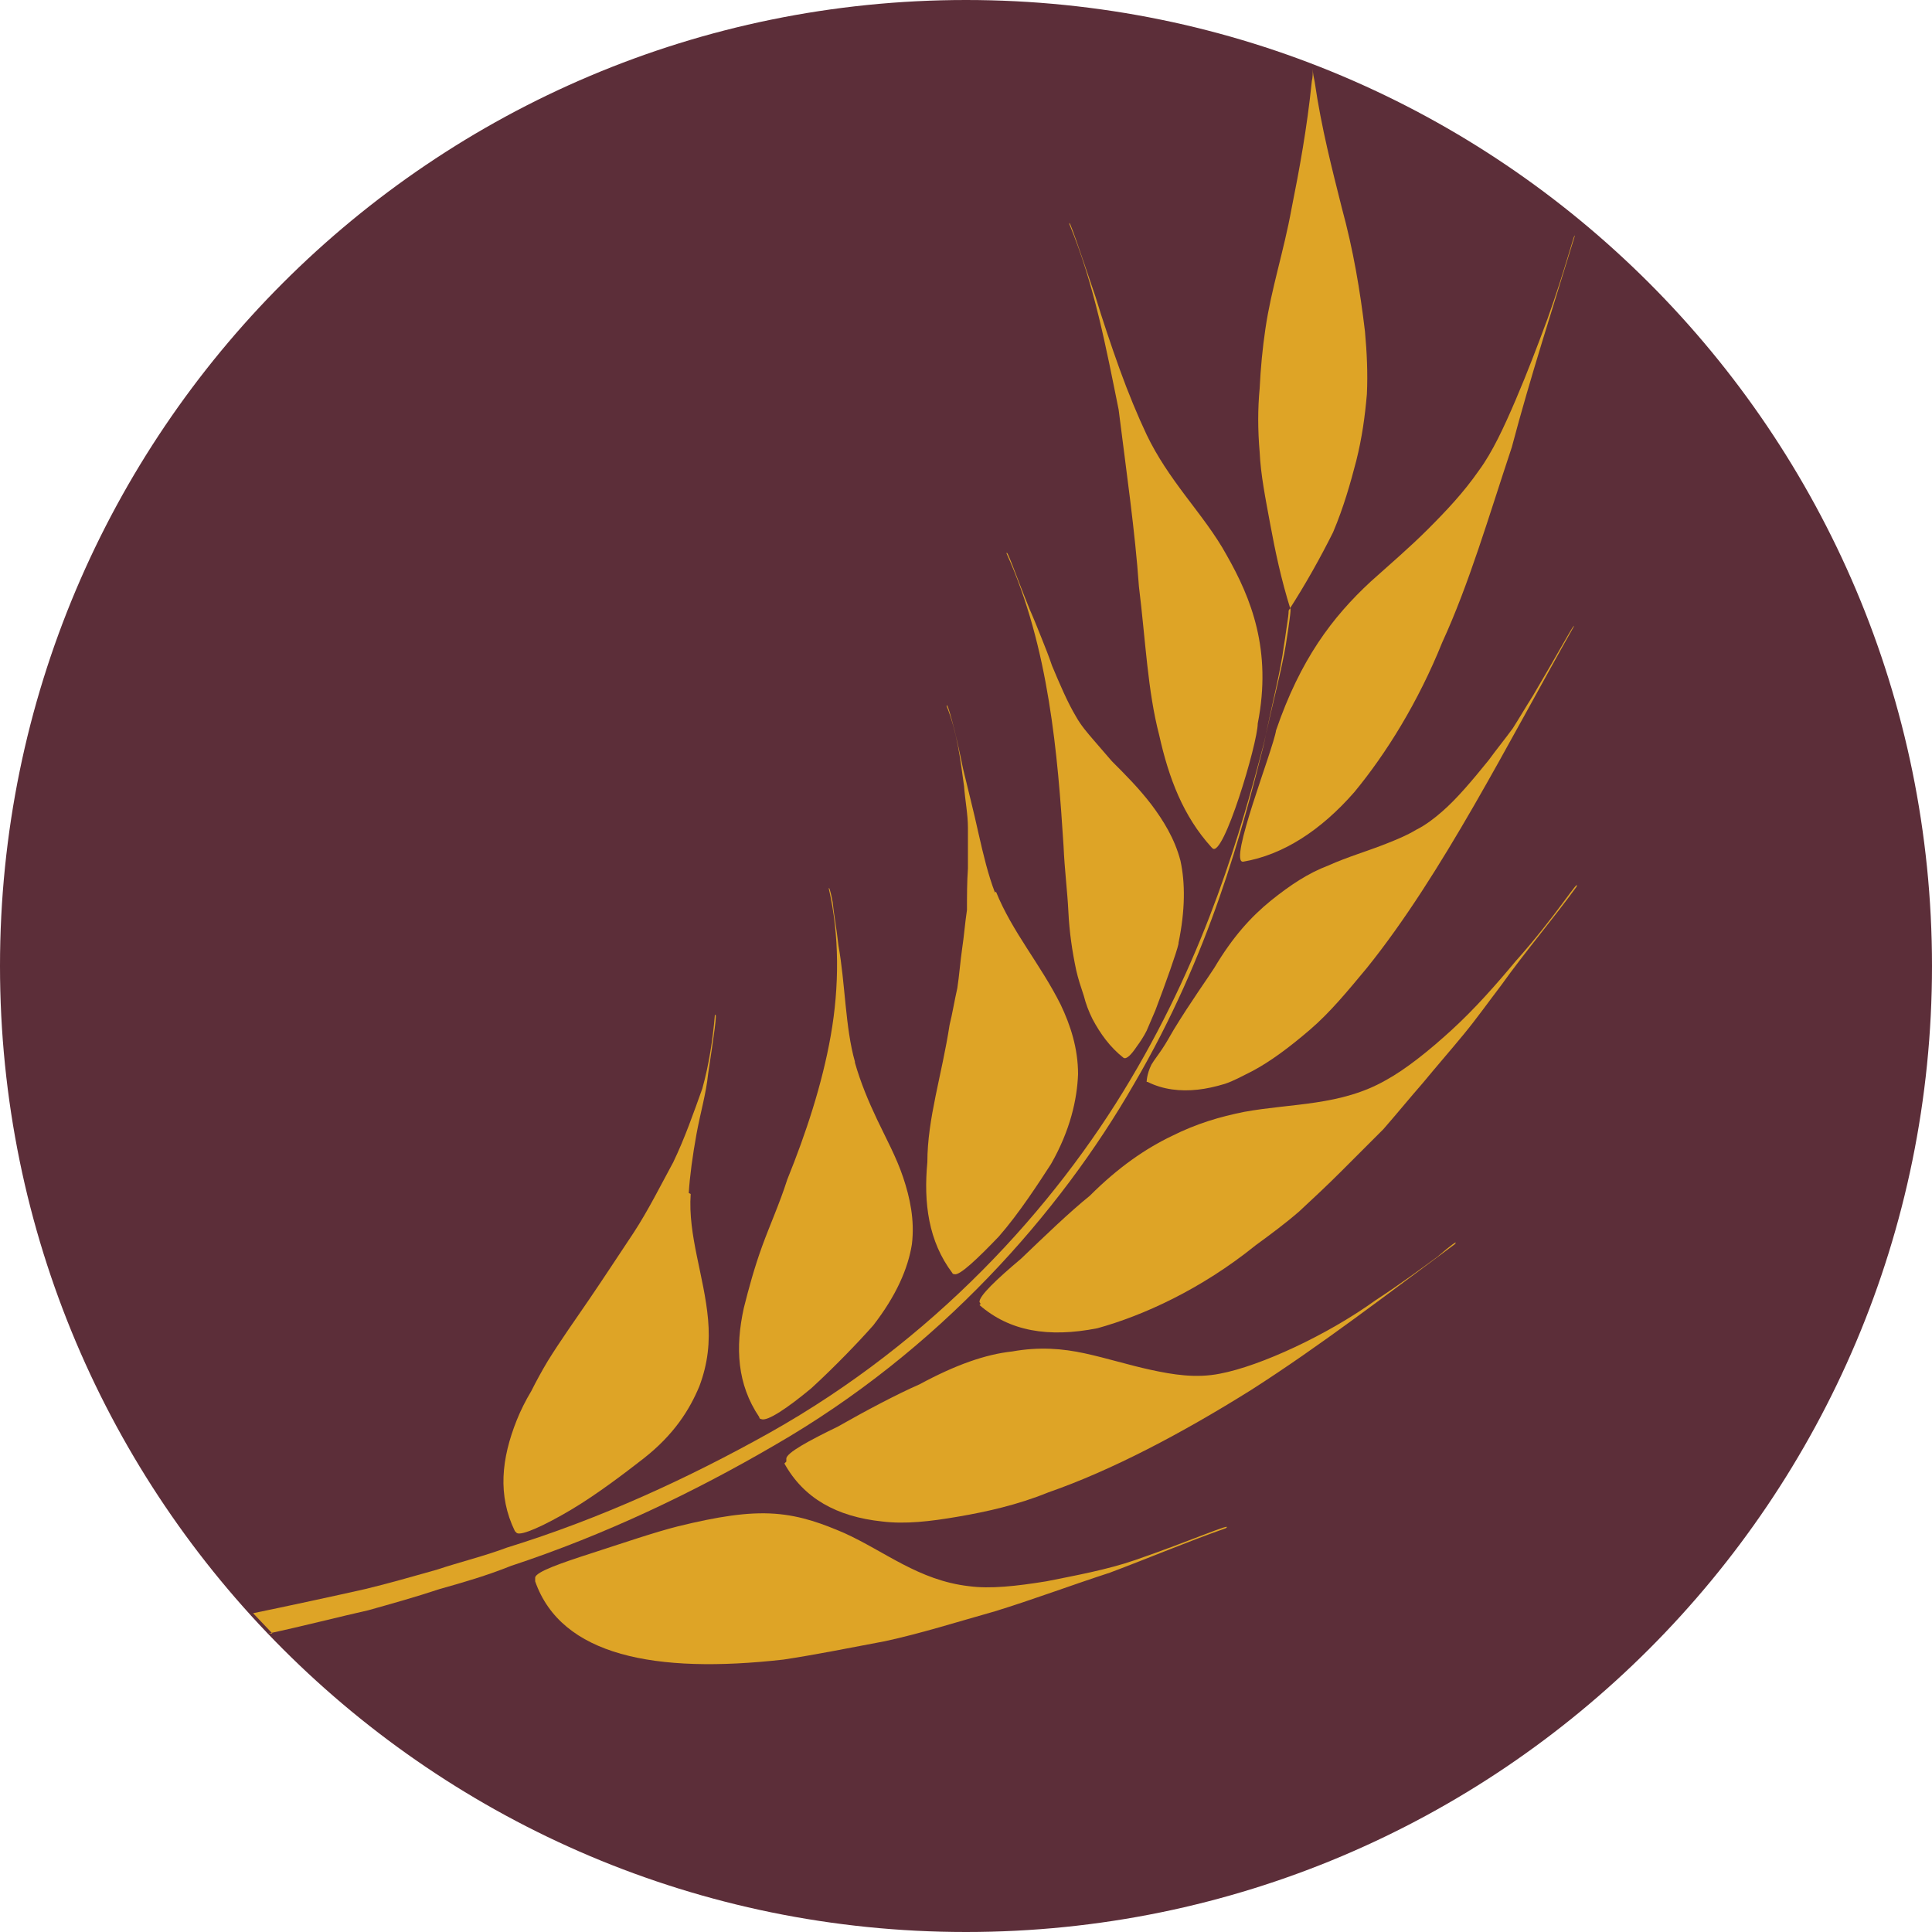
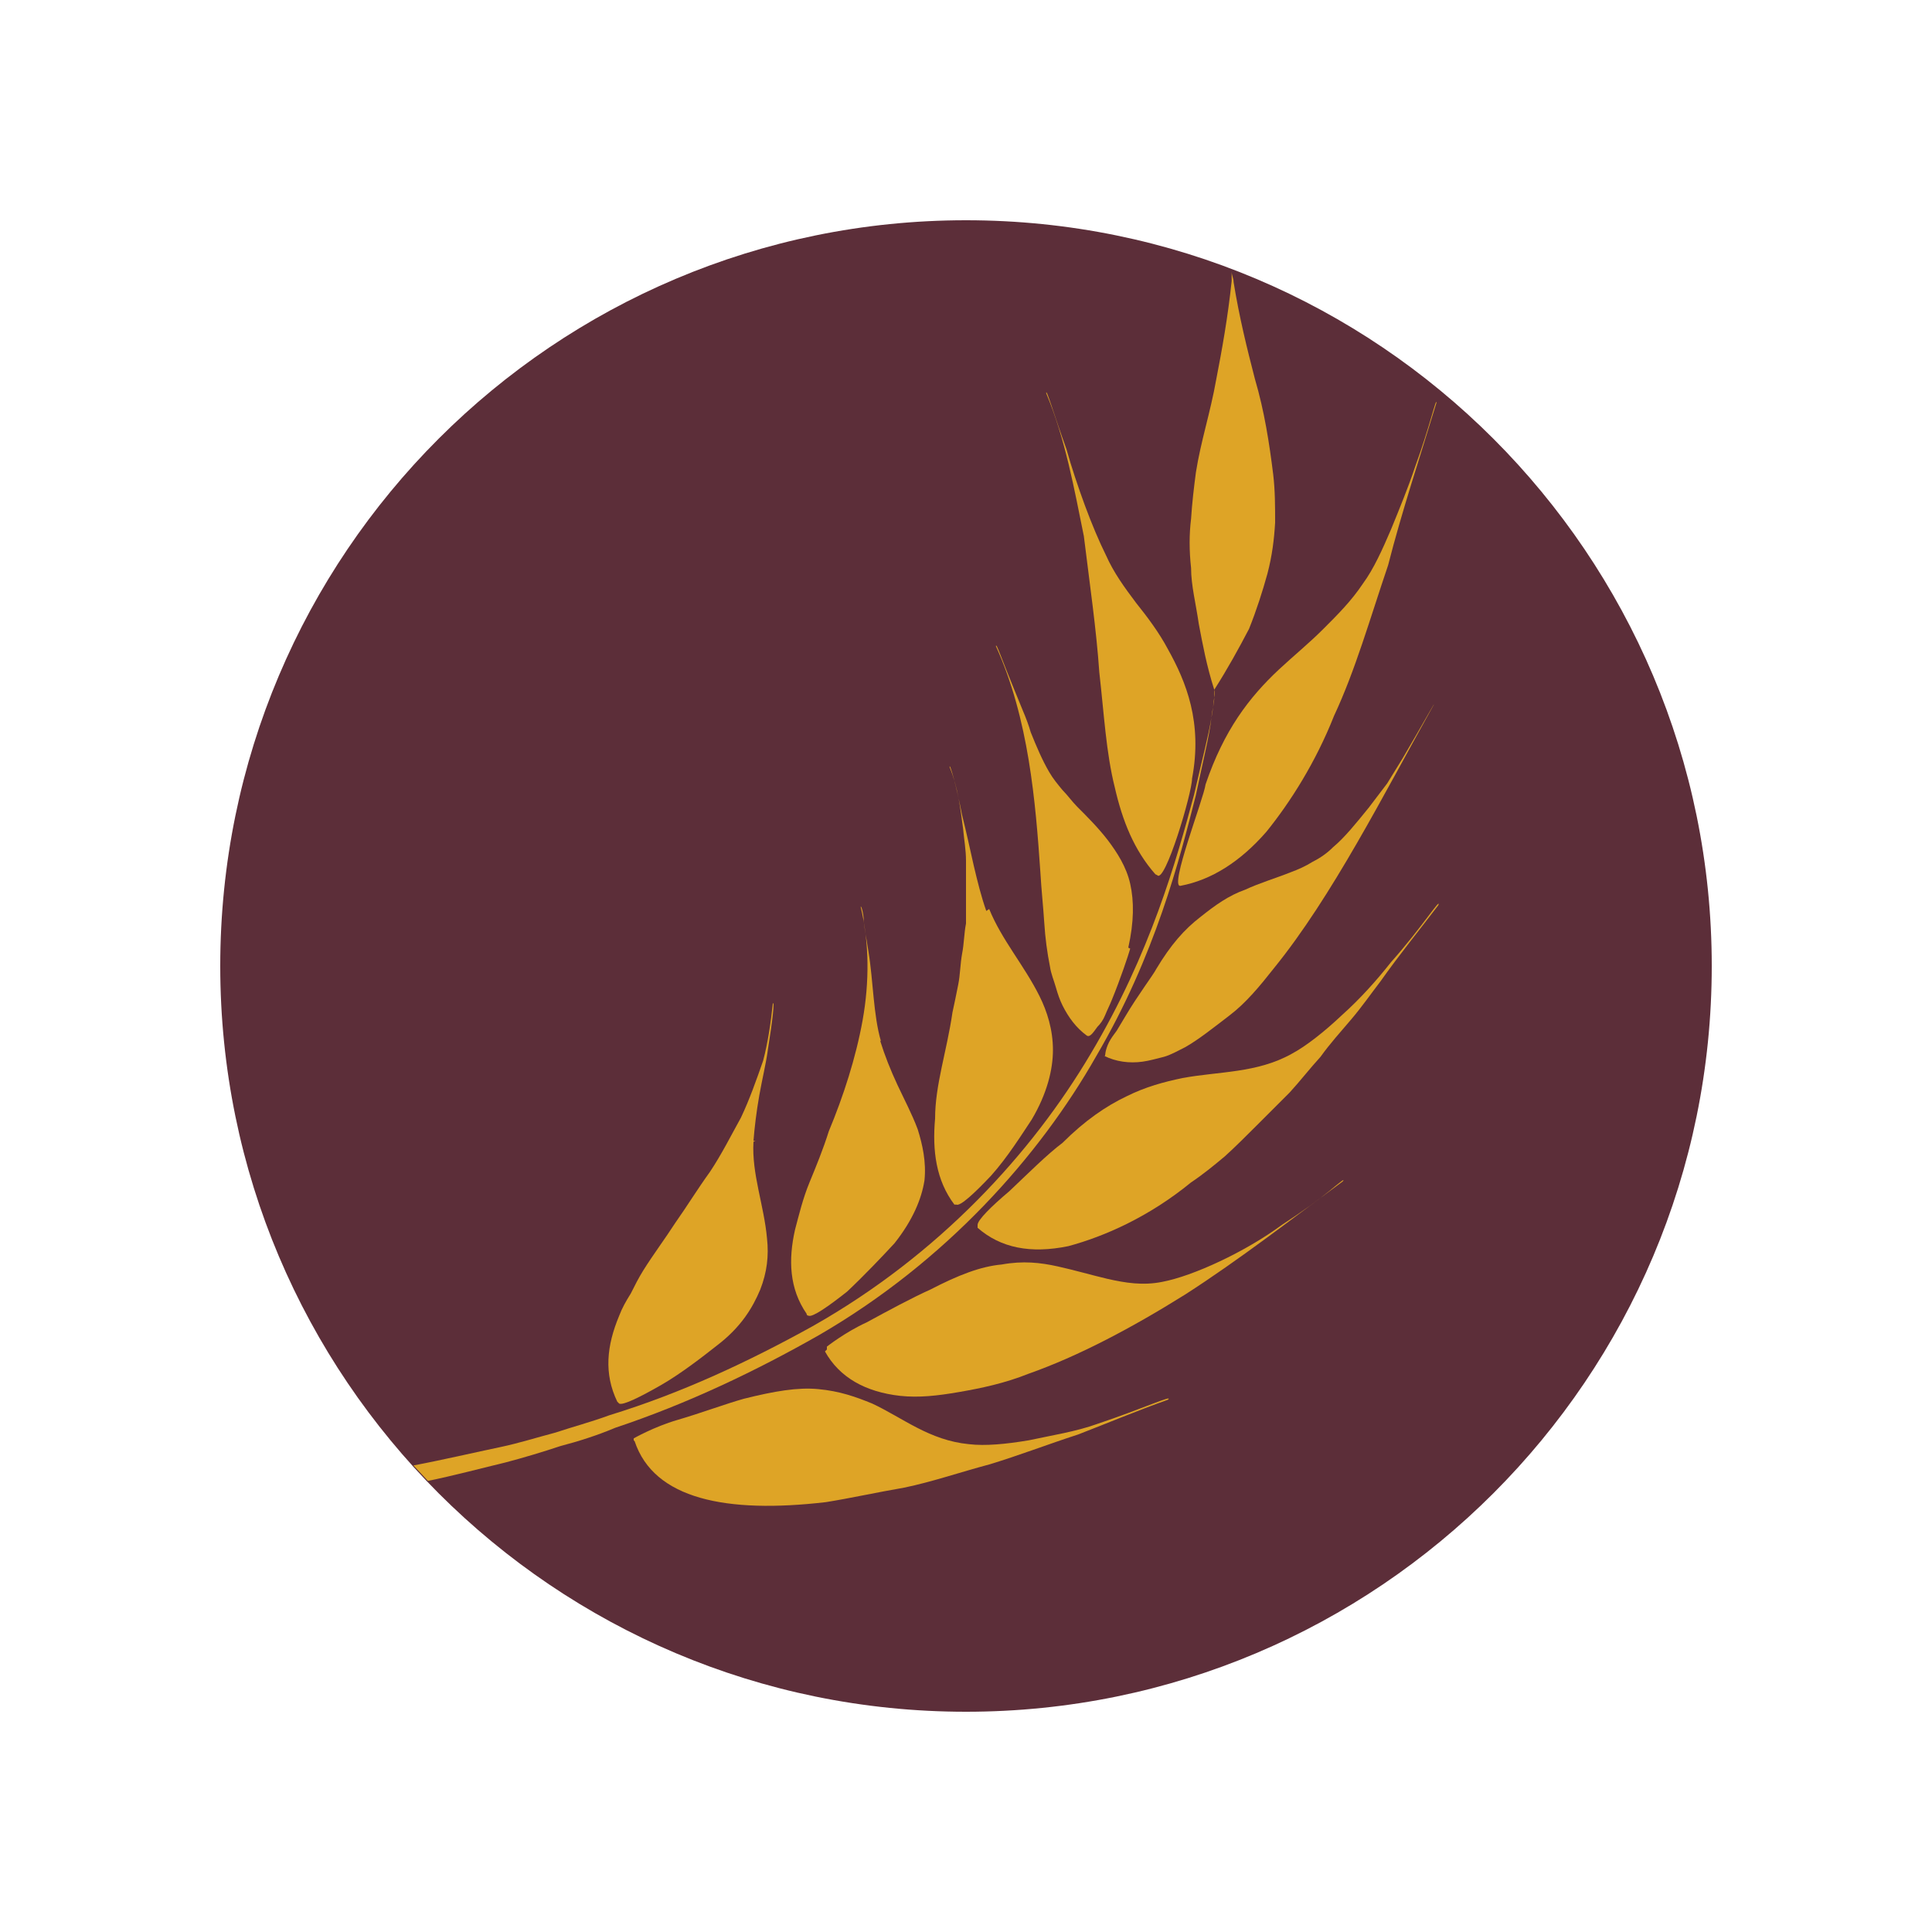
<svg xmlns="http://www.w3.org/2000/svg" id="Layer_1" version="1.1" viewBox="0 0 20 20">
-   <circle cx="10" cy="10" r="10" style="fill: #5c2e39;" />
+   <circle cx="10" cy="10" r="7.72" style="fill: #5c2e39;" />
  <g>
-     <path d="M8.14,15.13s0-.02,0-.03c0-.06.24-.19.53-.33.28-.16.62-.34.85-.44.37-.2.68-.31.96-.34.28-.05.52-.03.75.02.23.05.45.12.68.17.23.05.47.09.72.04.42-.08,1.11-.4,1.61-.76.26-.17.49-.34.64-.45.14-.12.22-.18.18-.13-.69.51-1.39,1.05-2.11,1.51-.72.45-1.44.83-2.1,1.06-.32.13-.64.2-.93.25-.29.05-.55.08-.79.05-.47-.05-.81-.24-1.01-.6h0Z" style="fill: #dea426;" />
-     <path d="M8.85,11c.06.21.14.4.23.59s.2.39.27.6c.07.21.12.44.09.69-.04.25-.16.53-.4.84-.15.17-.4.43-.64.65-.24.2-.46.35-.52.32,0,0-.02,0-.02-.02-.23-.34-.25-.72-.16-1.13.05-.2.11-.42.19-.64.08-.22.18-.44.26-.69.19-.47.36-.98.45-1.49.09-.51.09-1.04-.02-1.52,0-.03.02.03.04.14.01.11.04.27.06.45.07.39.07.85.17,1.2h0Z" style="fill: #dea426;" />
-     <path d="M10.15,13.5s0-.01-.01-.02c-.01-.06.18-.24.43-.45.24-.23.51-.49.71-.65.3-.3.58-.49.85-.62.26-.13.5-.2.75-.25.49-.09,1-.06,1.47-.33.2-.11.44-.3.68-.52.24-.22.46-.47.66-.71.42-.47.67-.88.63-.77-.24.33-.53.67-.78,1.02-.13.17-.25.34-.39.51-.14.17-.28.33-.42.5-.14.16-.27.32-.41.48-.15.15-.3.3-.44.44-.14.14-.29.28-.43.41-.15.13-.3.24-.45.35-.57.46-1.17.73-1.64.86-.51.1-.91.03-1.22-.24h0Z" style="fill: #dea426;" />
-     <path d="M10.31,9.23c.17.42.46.75.67,1.17.1.21.18.45.18.72-.01.26-.08.58-.28.93-.13.2-.33.51-.54.75-.22.23-.41.41-.46.39,0,0-.02,0-.02-.01-.25-.33-.3-.73-.26-1.15,0-.45.15-.9.23-1.42.03-.12.05-.25.08-.38.02-.13.03-.27.05-.41.02-.13.03-.27.05-.4,0-.14,0-.29.01-.43v-.42c0-.14-.03-.29-.04-.43-.04-.29-.07-.55-.18-.83,0-.07.09.25.17.65.05.21.11.44.16.67.05.22.1.43.17.61h0Z" style="fill: #dea426;" />
-     <path d="M11.87,11.2s0-.08.05-.18c.03-.05.07-.1.11-.16.04-.06.08-.13.12-.2.17-.28.37-.56.42-.64.19-.32.38-.53.59-.7.2-.16.38-.28.59-.36.2-.09.41-.15.61-.23.1-.04.2-.08.3-.14.1-.05.19-.12.27-.19.15-.13.31-.32.48-.53.08-.11.17-.22.25-.33.07-.11.14-.23.21-.34.26-.44.45-.79.42-.71-.68,1.2-1.36,2.56-2.14,3.53-.2.24-.38.46-.59.64-.21.18-.41.33-.6.43-.1.05-.19.1-.28.13-.1.03-.19.05-.28.06-.18.02-.36,0-.52-.08h0Z" style="fill: #dea426;" />
-     <path d="M12.2,9.77c-.02.09-.13.4-.24.69-.03.07-.06.14-.09.21-.03.06-.07.12-.1.16-.06.09-.11.14-.14.12-.14-.11-.24-.25-.32-.4-.04-.08-.07-.16-.09-.24-.03-.09-.06-.18-.08-.27-.04-.19-.07-.39-.08-.6-.01-.21-.04-.44-.05-.68-.06-.94-.15-2.06-.59-3.03,0-.06.09.21.24.58.04.09.08.19.12.29.04.1.08.2.11.29.08.19.16.38.25.53.05.09.12.17.18.24.06.07.13.15.19.22.14.14.28.28.41.45.12.16.24.35.3.58.05.23.05.51-.02.85h0Z" style="fill: #dea426;" />
-     <path d="M12.87,8.92c-.16.02.31-1.16.34-1.36.25-.73.58-1.17.98-1.54.2-.18.4-.35.59-.54s.37-.38.53-.61c.14-.19.26-.45.38-.73.12-.28.23-.57.33-.84.19-.53.29-.94.28-.85-.22.72-.46,1.46-.65,2.18-.24.72-.44,1.41-.72,2.02-.25.62-.58,1.15-.91,1.55-.35.4-.74.65-1.15.72h0Z" style="fill: #dea426;" />
-     <path d="M12.54,8.77c-.29-.32-.44-.71-.54-1.16-.12-.46-.14-.97-.21-1.54-.04-.57-.13-1.19-.21-1.83-.13-.64-.25-1.29-.51-1.92-.01-.08.11.28.27.75.07.23.16.5.25.75s.19.49.28.68c.11.23.25.43.4.63.15.2.31.4.43.62.25.44.47.98.32,1.74,0,.2-.36,1.41-.47,1.29h0Z" style="fill: #dea426;" />
-     <path d="M2.78,16.91c.33-.07.76-.18,1.03-.24.25-.07.5-.14.74-.22.25-.07.49-.14.74-.24.97-.32,1.89-.76,2.73-1.25,1.7-.98,2.95-2.4,3.72-3.74.79-1.35,1.12-2.63,1.34-3.5.09-.44.18-.79.21-1.03.02-.12.03-.21.04-.27.01-.06.01-.1.01-.1.18-.28.33-.55.46-.81.11-.26.18-.51.24-.74.06-.24.09-.46.11-.69.01-.22,0-.43-.02-.65-.05-.42-.12-.84-.24-1.28-.1-.4-.21-.82-.28-1.3-.01-.05-.02-.09-.02-.14,0,.04,0,.09-.01.13-.05.49-.13.92-.21,1.32-.08.44-.21.83-.27,1.24-.03.2-.05.41-.06.62-.02.21-.02.43,0,.66.01.23.06.48.11.75.05.27.11.56.21.88,0,0,0,.03-.01.1s-.02.15-.04.27c-.04.24-.13.58-.23,1.03-.23.87-.58,2.13-1.38,3.47-.79,1.33-2.04,2.7-3.73,3.65-.84.47-1.75.89-2.72,1.19-.24.09-.49.15-.73.23-.25.07-.49.14-.74.2-.31.07-.82.18-1.16.25h0l.2.21h0Z" style="fill: #dea426;" />
-     <path d="M5.54,16.36v-.03c.01-.06.27-.15.58-.25.31-.1.66-.22.9-.28.41-.1.72-.15,1-.13.28.02.51.11.72.2.42.19.77.49,1.29.55.22.03.49,0,.8-.05.3-.06.63-.12.92-.22.58-.2,1.03-.4.94-.33-.4.14-.8.31-1.2.46-.4.13-.8.28-1.19.4-.39.11-.77.23-1.14.31-.37.07-.72.14-1.05.19-1.33.15-2.3-.04-2.57-.81h0Z" style="fill: #dea426;" />
-     <path d="M7.15,12.36c-.03.43.14.85.18,1.3.02.23,0,.45-.09.69-.1.24-.26.5-.58.75-.18.14-.48.37-.75.53-.27.16-.51.27-.56.24,0,0-.01-.01-.02-.02-.18-.37-.14-.75.02-1.15.04-.1.09-.2.15-.3.05-.1.11-.21.17-.31.13-.21.28-.42.43-.64.15-.22.3-.45.46-.69.15-.23.28-.49.41-.73.12-.25.21-.51.3-.76.07-.25.11-.52.13-.76.03-.05-.01.21-.07.61-.02.2-.08.4-.12.62-.04.22-.07.44-.08.61h0Z" style="fill: #dea426;" />
+     <path d="M8.56,13.96v-.02s.19-.15.41-.25c.22-.12.48-.26.66-.34.29-.15.52-.24.74-.26.22-.04.4-.02.58.02.18.04.35.09.52.13.18.04.36.07.56.03.32-.06.86-.31,1.24-.59.2-.13.38-.26.49-.35.11-.09.17-.14.14-.1-.53.39-1.07.81-1.63,1.17-.56.35-1.11.64-1.62.82-.25.1-.49.15-.72.19s-.42.06-.61.04c-.36-.04-.63-.19-.78-.46h0l.02-.02Z" style="fill: #dea426;" />
+     <path d="M9.11,10.77c.05.16.11.31.18.46s.15.3.21.46c.05.16.09.34.07.53-.03.19-.12.41-.31.65-.12.13-.31.33-.49.5-.19.15-.36.27-.4.25,0,0-.02,0-.02-.02-.18-.26-.19-.56-.12-.87.04-.15.08-.32.15-.49s.14-.34.2-.53c.15-.36.28-.76.35-1.15s.07-.8-.02-1.17c0-.02.02.02.03.11,0,.08.03.21.05.35.05.3.05.66.13.93h0Z" style="fill: #dea426;" />
+     <path d="M10.12,12.7s0,0,0-.02c0-.05.14-.19.33-.35.19-.18.39-.38.55-.5.23-.23.45-.38.66-.48.2-.1.39-.15.58-.19.38-.07.77-.05,1.13-.25.15-.08.34-.23.52-.4.19-.17.36-.36.51-.55.32-.36.52-.68.49-.59-.19.25-.41.52-.6.79-.1.13-.19.26-.3.39s-.22.25-.32.39c-.11.12-.21.25-.32.37l-.34.34c-.11.11-.22.22-.33.32-.12.1-.23.19-.35.27-.44.36-.9.56-1.27.66-.39.08-.7.02-.94-.19h0Z" style="fill: #dea426;" />
+     <path d="M10.24,9.41c.13.32.36.58.52.9.08.16.14.35.14.56,0,.2-.06.45-.22.72-.1.15-.25.39-.42.58-.17.18-.32.32-.36.3,0,0-.02,0-.02,0-.19-.25-.23-.56-.2-.89,0-.35.12-.69.18-1.1.02-.09.04-.19.06-.29.02-.1.02-.21.04-.32.02-.1.02-.21.04-.31,0-.11,0-.22,0-.33v-.32c0-.11-.02-.22-.03-.33-.03-.22-.05-.42-.14-.64,0-.05.07.19.13.5.04.16.08.34.12.52.04.17.08.33.13.47h0Z" style="fill: #dea426;" />
+     <path d="M11.44,10.93s0-.06.04-.14c.02-.04.05-.08.08-.12.03-.05.06-.1.09-.15.13-.22.29-.43.32-.49.15-.25.29-.41.46-.54.15-.12.29-.22.46-.28.15-.07.32-.12.47-.18.08-.03.15-.06.23-.11.08-.04.15-.09.21-.15.12-.1.24-.25.37-.41.06-.08.13-.17.19-.25.05-.08.11-.18.16-.26.2-.34.35-.61.32-.55-.52.93-1.05,1.98-1.65,2.72-.15.19-.29.36-.46.49s-.32.25-.46.33c-.08.04-.15.08-.22.1-.08.02-.15.04-.22.05-.14.02-.28,0-.4-.06h0Z" style="fill: #dea426;" />
+     <path d="M11.7,9.82c-.02.07-.1.31-.19.53-.02.05-.05.11-.07.16-.02.05-.05.09-.08.12-.05.07-.08.11-.11.09-.11-.08-.19-.19-.25-.31-.03-.06-.05-.12-.07-.19-.02-.07-.05-.14-.06-.21-.03-.15-.05-.3-.06-.46s-.03-.34-.04-.52c-.05-.73-.12-1.59-.46-2.34,0-.05.07.16.19.45.03.07.06.15.09.22s.06.15.08.22c.06.15.12.29.19.41.04.07.09.13.14.19.05.05.1.12.15.17.11.11.22.22.32.35.09.12.19.27.23.45.04.18.04.39-.02.66h0Z" style="fill: #dea426;" />
+     <path d="M12.22,9.17c-.12.02.24-.9.26-1.05.19-.56.45-.9.76-1.19.15-.14.31-.27.46-.42s.29-.29.41-.47c.11-.15.2-.35.29-.56.09-.22.18-.44.25-.65.15-.41.22-.73.22-.66-.17.56-.36,1.13-.5,1.68-.19.56-.34,1.09-.56,1.56-.19.48-.45.89-.7,1.2-.27.31-.57.5-.89.56h0Z" style="fill: #dea426;" />
+     <path d="M11.96,9.05c-.22-.25-.34-.55-.42-.9-.09-.36-.11-.75-.16-1.19-.03-.44-.1-.92-.16-1.41-.1-.49-.19-1-.39-1.48,0-.06.08.22.21.58.05.18.12.39.19.58s.15.38.22.52c.08.18.19.33.31.49.12.15.24.31.33.48.19.34.36.76.25,1.34,0,.15-.28,1.09-.36,1h0Z" style="fill: #dea426;" />
+     <path d="M4.43,15.33c.25-.05.59-.14.8-.19.19-.05.39-.11.57-.17.19-.05.38-.11.57-.19.75-.25,1.46-.59,2.11-.96,1.31-.76,2.28-1.85,2.87-2.89.61-1.04.86-2.03,1.03-2.7.07-.34.14-.61.16-.8.02-.09.02-.16.03-.21s0-.08,0-.08c.14-.22.25-.42.36-.63.08-.2.14-.39.19-.57.05-.19.07-.36.08-.53,0-.17,0-.33-.02-.5-.04-.32-.09-.65-.19-.99-.08-.31-.16-.63-.22-1,0-.04-.02-.07-.02-.11,0,.03,0,.07,0,.1-.04.38-.1.71-.16,1.02-.06.34-.16.64-.21.96-.02.15-.04.32-.05.48-.02.16-.02.33,0,.51,0,.18.05.37.08.58.04.21.08.43.16.68,0,0,0,.02,0,.08s-.02.12-.03.21c-.03.19-.1.45-.18.8-.18.67-.45,1.64-1.07,2.68-.61,1.03-1.57,2.08-2.88,2.82-.65.36-1.35.69-2.1.92-.19.07-.38.12-.56.18-.19.05-.38.11-.57.15-.24.05-.63.14-.9.19h0l.15.16h-.03Z" style="fill: #dea426;" />
+     <path d="M6.56,14.91v-.02s.21-.12.45-.19.51-.17.69-.22c.32-.08.56-.12.77-.1.22.02.39.08.56.15.32.15.59.38,1,.42.17.02.38,0,.62-.04.23-.05.49-.09.71-.17.45-.15.8-.31.73-.25-.31.11-.62.24-.93.36-.31.1-.62.22-.92.31-.3.08-.59.18-.88.24-.29.05-.56.11-.81.15-1.03.12-1.78-.03-1.98-.63h0Z" style="fill: #dea426;" />
+     <path d="M7.8,11.82c-.02.33.11.66.14,1,.02.18,0,.35-.07.53-.08.19-.2.39-.45.58-.14.11-.37.29-.58.41s-.39.21-.43.19c0,0,0,0-.02-.02-.14-.29-.11-.58.02-.89.03-.08.07-.15.12-.23.04-.08.08-.16.13-.24.1-.16.22-.32.33-.49.12-.17.23-.35.36-.53.12-.18.22-.38.32-.56.09-.19.16-.39.23-.59.05-.19.08-.4.1-.59.02-.04,0,.16-.05.47-.02.15-.06.31-.09.48s-.05.34-.06.47h.02Z" style="fill: #dea426;" />
  </g>
</svg>
